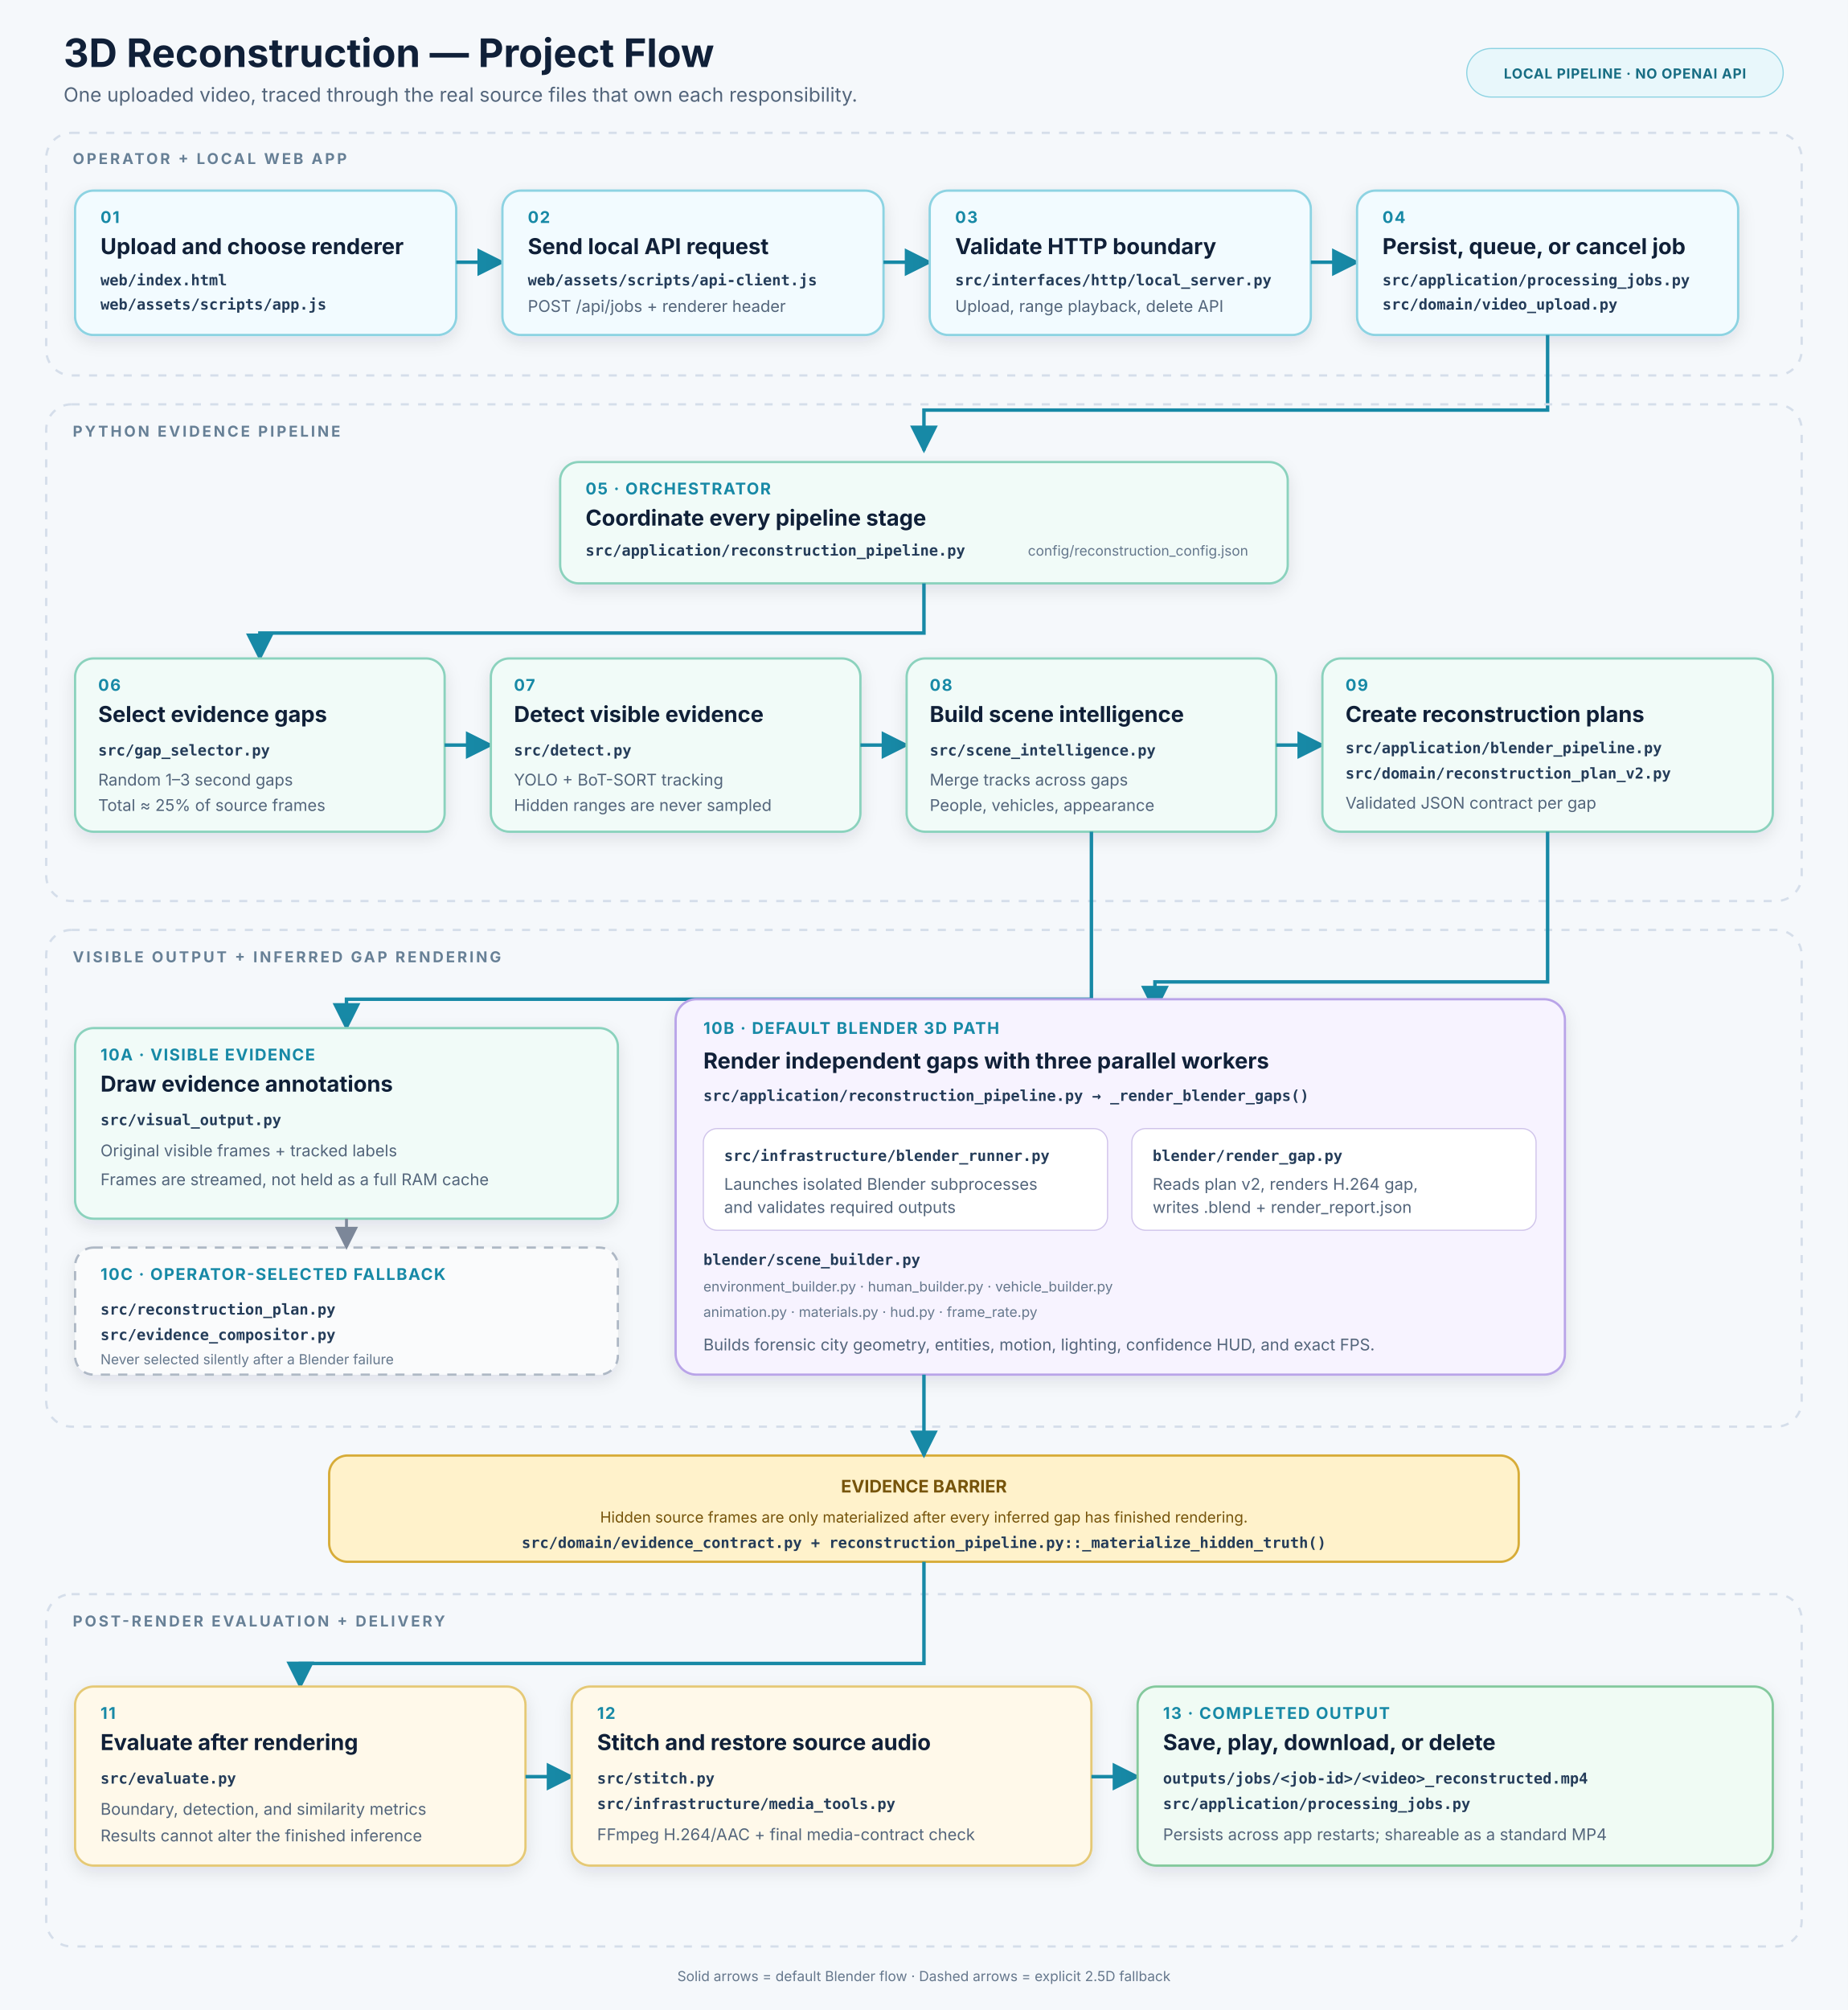
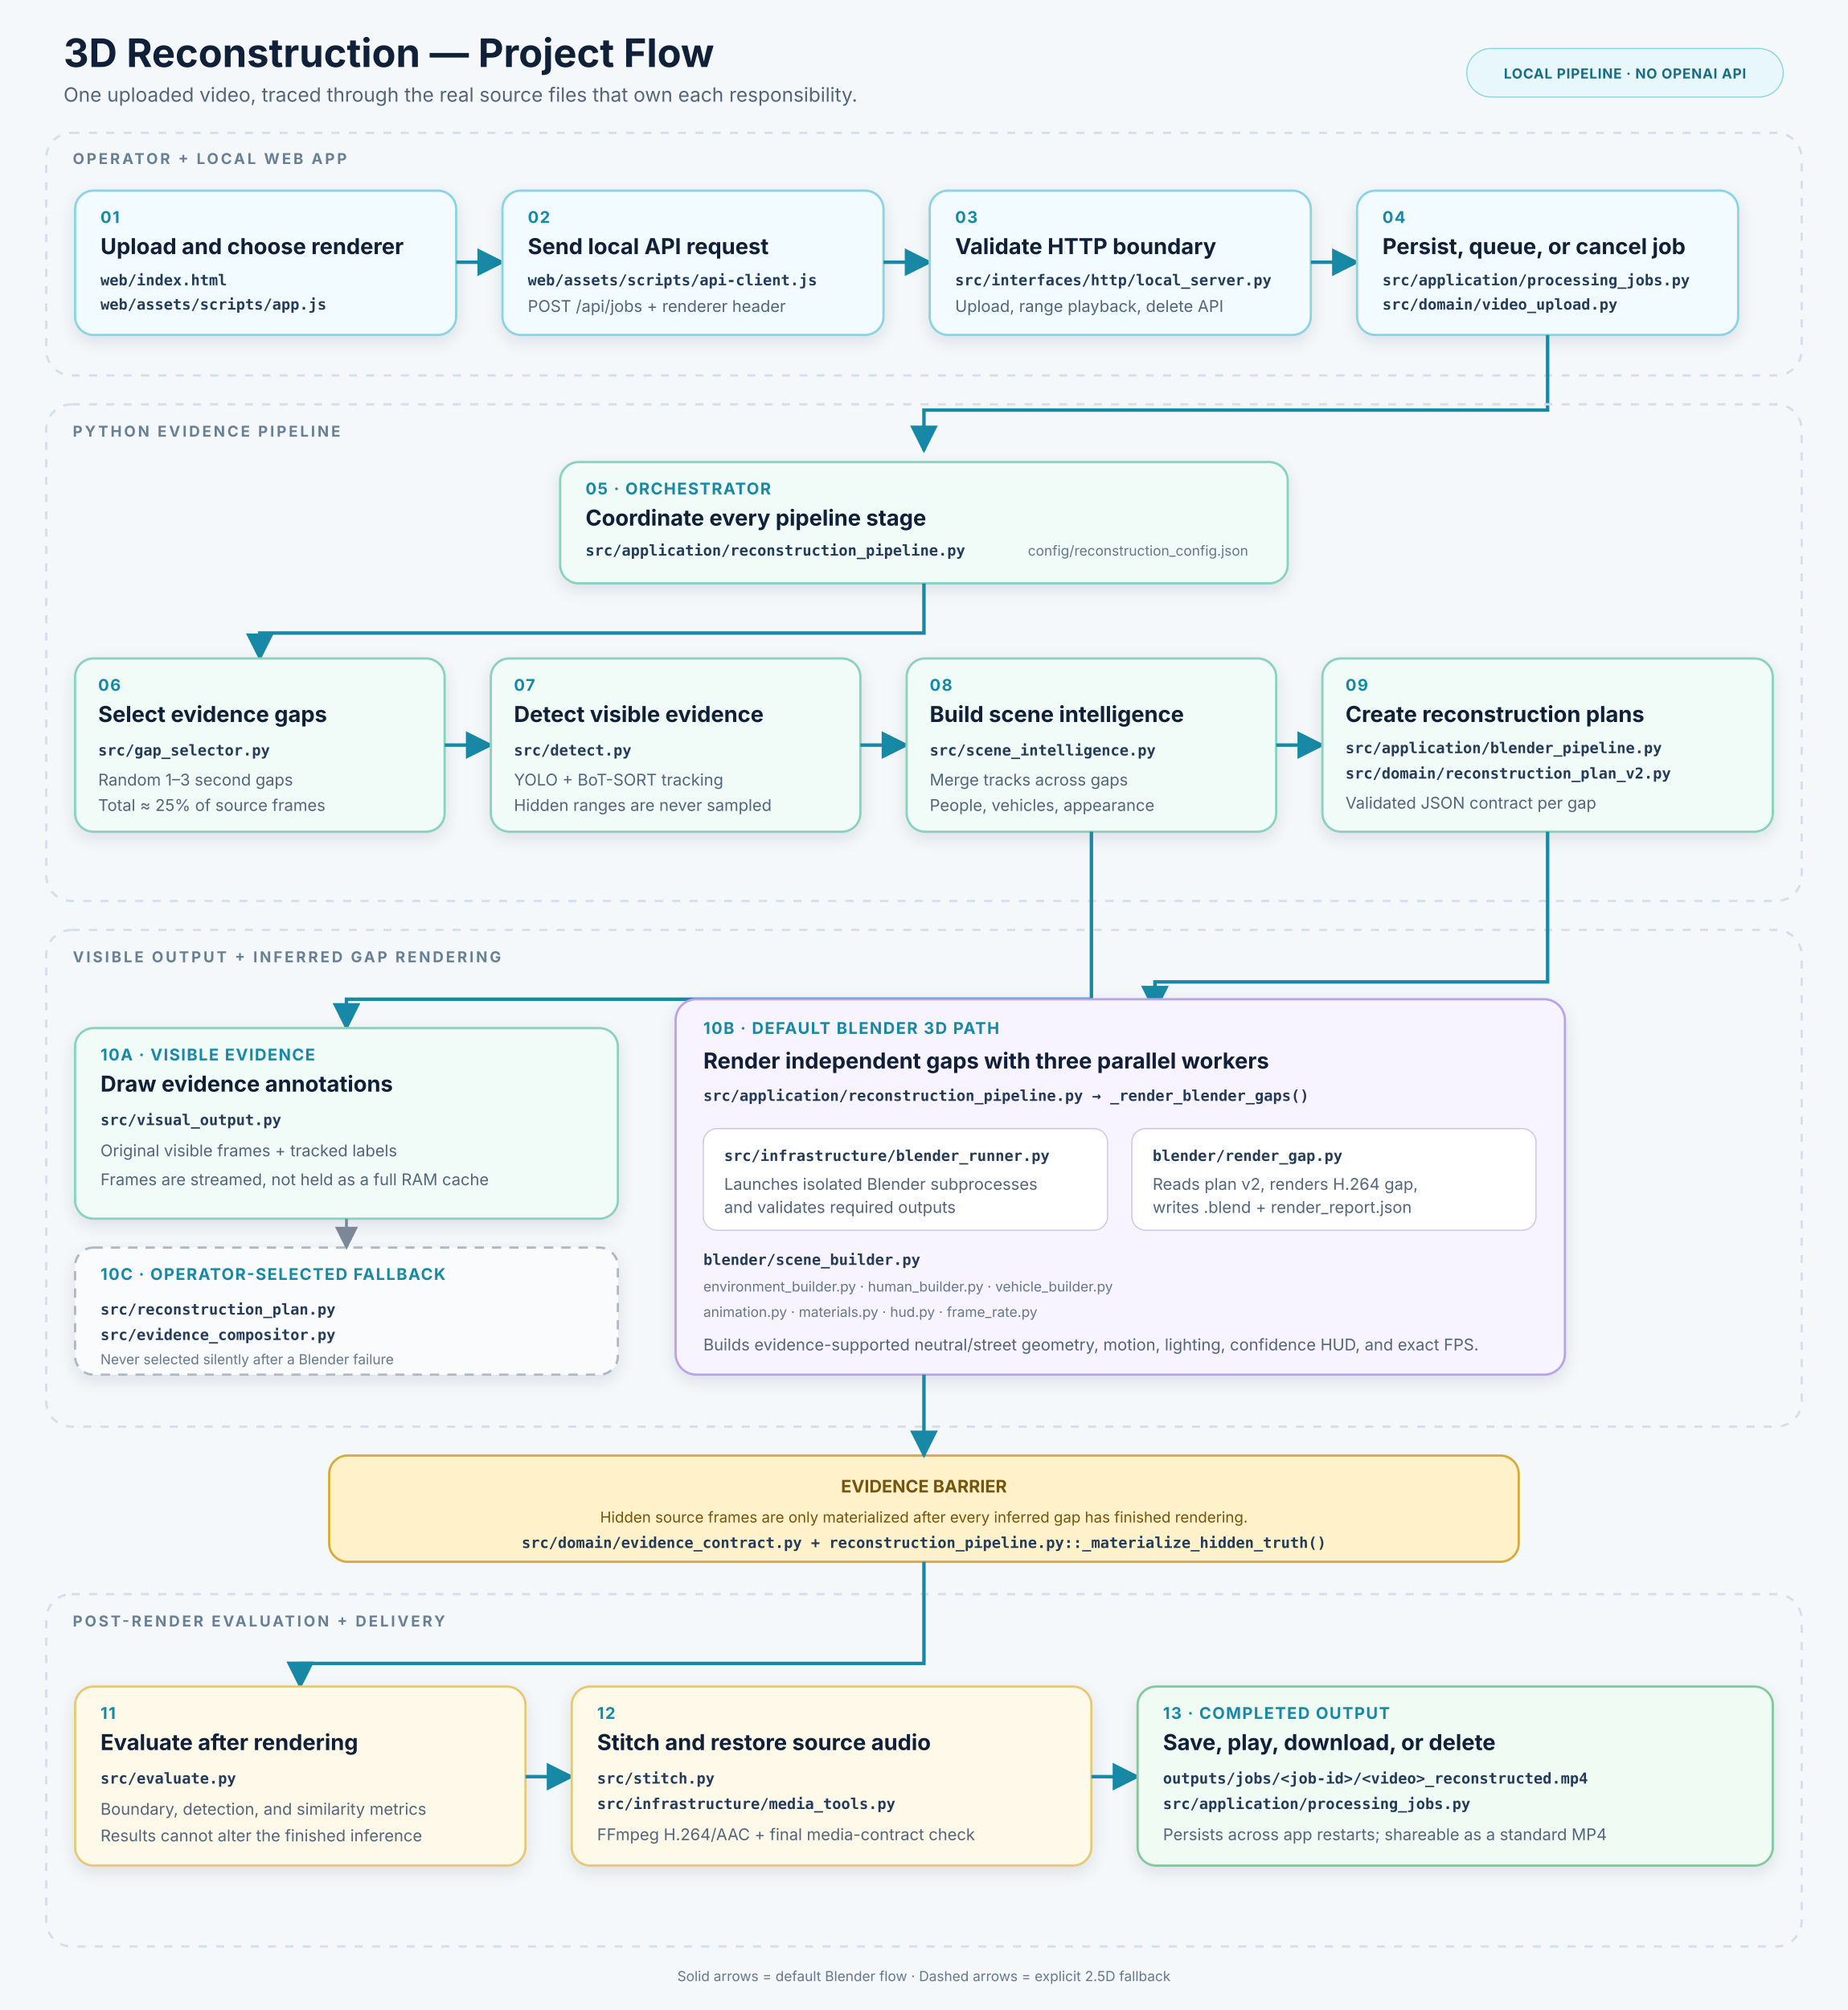
<svg xmlns="http://www.w3.org/2000/svg" viewBox="0 0 1600 1740" role="img" aria-labelledby="diagram-title diagram-description">
  <defs>
    <marker id="arrow" viewBox="0 0 10 10" refX="9" refY="5" markerWidth="8" markerHeight="8" orient="auto-start-reverse">
      <path d="M 0 0 L 10 5 L 0 10 z" fill="#1789a6" />
    </marker>
    <marker id="arrow-muted" viewBox="0 0 10 10" refX="9" refY="5" markerWidth="8" markerHeight="8" orient="auto-start-reverse">
      <path d="M 0 0 L 10 5 L 0 10 z" fill="#7c8799" />
    </marker>
    <filter id="shadow" x="-10%" y="-10%" width="120%" height="130%">
      <feDropShadow dx="0" dy="5" stdDeviation="7" flood-color="#0d2033" flood-opacity="0.10" />
    </filter>
    <style>
      .background { fill: #f5f8fb; }
      .title { fill: #102038; font: 700 34px Inter, Segoe UI, sans-serif; }
      .subtitle { fill: #53657b; font: 400 17px Inter, Segoe UI, sans-serif; }
      .lane { fill: none; stroke: #d5deea; stroke-width: 2; stroke-dasharray: 7 8; }
      .lane-label { fill: #678096; font: 700 13px Inter, Segoe UI, sans-serif; letter-spacing: 2px; }
      .node { fill: #ffffff; stroke: #cbd7e5; stroke-width: 2; filter: url(#shadow); }
      .node-ui { fill: #f2fbff; stroke: #8dd3e2; }
      .node-evidence { fill: #f1fbf8; stroke: #8bd2bd; }
      .node-blender { fill: #f7f3ff; stroke: #b9a4e8; }
      .node-post { fill: #fff9ea; stroke: #e5c976; }
      .node-output { fill: #f0fbf4; stroke: #84c99d; }
      .node-fallback { fill: #fafbfc; stroke: #aeb8c5; stroke-dasharray: 8 7; }
      .number { fill: #1789a6; font: 700 14px Inter, Segoe UI, sans-serif; letter-spacing: 1px; }
      .heading { fill: #102038; font: 700 19px Inter, Segoe UI, sans-serif; }
      .body { fill: #53657b; font: 400 14px Inter, Segoe UI, sans-serif; }
      .file { fill: #243c59; font: 600 13px Consolas, Cascadia Mono, monospace; }
      .small { fill: #65778c; font: 400 12px Inter, Segoe UI, sans-serif; }
      .chip { fill: #e8f7fb; stroke: #8dd3e2; stroke-width: 1; }
      .chip-text { fill: #176d83; font: 700 12px Inter, Segoe UI, sans-serif; letter-spacing: .5px; }
      .arrow { fill: none; stroke: #1789a6; stroke-width: 3; marker-end: url(#arrow); }
      .arrow-muted { fill: none; stroke: #7c8799; stroke-width: 2.5; stroke-dasharray: 8 7; marker-end: url(#arrow-muted); }
      .barrier { fill: #fff2cb; stroke: #d7ac38; stroke-width: 2; }
      .barrier-title { fill: #76540b; font: 700 15px Inter, Segoe UI, sans-serif; }
      .barrier-text { fill: #76540b; font: 400 13px Inter, Segoe UI, sans-serif; }
    </style>
  </defs>
  <rect class="background" width="1600" height="1740" />
  <text class="title" x="55" y="58">3D Reconstruction — Project Flow</text>
  <text class="subtitle" x="55" y="88">One uploaded video, traced through the real source files that own each responsibility.</text>
  <rect class="chip" x="1270" y="42" width="274" height="42" rx="21" />
  <text class="chip-text" x="1407" y="68" text-anchor="middle">LOCAL PIPELINE · NO OPENAI API</text>
  <rect class="lane" x="40" y="115" width="1520" height="210" rx="22" />
  <text class="lane-label" x="63" y="142">OPERATOR + LOCAL WEB APP</text>
  <g transform="translate(65 165)">
    <rect class="node node-ui" width="330" height="125" rx="16" />
    <text class="number" x="22" y="28">01</text>
    <text class="heading" x="22" y="55">Upload and choose renderer</text>
    <text class="file" x="22" y="82">web/index.html</text>
    <text class="file" x="22" y="103">web/assets/scripts/app.js</text>
  </g>
  <path class="arrow" d="M395 227 H435" />
  <g transform="translate(435 165)">
    <rect class="node node-ui" width="330" height="125" rx="16" />
    <text class="number" x="22" y="28">02</text>
    <text class="heading" x="22" y="55">Send local API request</text>
    <text class="file" x="22" y="82">web/assets/scripts/api-client.js</text>
    <text class="body" x="22" y="105">POST /api/jobs + renderer header</text>
  </g>
  <path class="arrow" d="M765 227 H805" />
  <g transform="translate(805 165)">
    <rect class="node node-ui" width="330" height="125" rx="16" />
    <text class="number" x="22" y="28">03</text>
    <text class="heading" x="22" y="55">Validate HTTP boundary</text>
    <text class="file" x="22" y="82">src/interfaces/http/local_server.py</text>
    <text class="body" x="22" y="105">Upload, range playback, delete API</text>
  </g>
  <path class="arrow" d="M1135 227 H1175" />
  <g transform="translate(1175 165)">
    <rect class="node node-ui" width="330" height="125" rx="16" />
    <text class="number" x="22" y="28">04</text>
    <text class="heading" x="22" y="55">Persist, queue, or cancel job</text>
    <text class="file" x="22" y="82">src/application/processing_jobs.py</text>
    <text class="file" x="22" y="103">src/domain/video_upload.py</text>
  </g>
  <path class="arrow" d="M1340 290 V355 H800 V390" />
  <rect class="lane" x="40" y="350" width="1520" height="430" rx="22" />
  <text class="lane-label" x="63" y="378">PYTHON EVIDENCE PIPELINE</text>
  <g transform="translate(485 400)">
    <rect class="node node-evidence" width="630" height="105" rx="16" />
    <text class="number" x="22" y="28">05 · ORCHESTRATOR</text>
    <text class="heading" x="22" y="55">Coordinate every pipeline stage</text>
    <text class="file" x="22" y="81">src/application/reconstruction_pipeline.py</text>
    <text class="small" x="405" y="81">config/reconstruction_config.json</text>
  </g>
  <path class="arrow" d="M800 505 V548 H225 V570" />
  <g transform="translate(65 570)">
    <rect class="node node-evidence" width="320" height="150" rx="16" />
    <text class="number" x="20" y="28">06</text>
    <text class="heading" x="20" y="55">Select evidence gaps</text>
    <text class="file" x="20" y="84">src/gap_selector.py</text>
    <text class="body" x="20" y="110">Random 1–3 second gaps</text>
    <text class="body" x="20" y="132">Total ≈ 25% of source frames</text>
  </g>
  <path class="arrow" d="M385 645 H425" />
  <g transform="translate(425 570)">
    <rect class="node node-evidence" width="320" height="150" rx="16" />
    <text class="number" x="20" y="28">07</text>
    <text class="heading" x="20" y="55">Detect visible evidence</text>
    <text class="file" x="20" y="84">src/detect.py</text>
    <text class="body" x="20" y="110">YOLO + BoT-SORT tracking</text>
    <text class="body" x="20" y="132">Hidden ranges are never sampled</text>
  </g>
  <path class="arrow" d="M745 645 H785" />
  <g transform="translate(785 570)">
    <rect class="node node-evidence" width="320" height="150" rx="16" />
    <text class="number" x="20" y="28">08</text>
    <text class="heading" x="20" y="55">Build scene intelligence</text>
    <text class="file" x="20" y="84">src/scene_intelligence.py</text>
    <text class="body" x="20" y="110">Merge tracks across gaps</text>
    <text class="body" x="20" y="132">People, vehicles, appearance</text>
  </g>
  <path class="arrow" d="M1105 645 H1145" />
  <g transform="translate(1145 570)">
    <rect class="node node-evidence" width="390" height="150" rx="16" />
    <text class="number" x="20" y="28">09</text>
    <text class="heading" x="20" y="55">Create reconstruction plans</text>
    <text class="file" x="20" y="82">src/application/blender_pipeline.py</text>
    <text class="file" x="20" y="104">src/domain/reconstruction_plan_v2.py</text>
    <text class="body" x="20" y="130">Validated JSON contract per gap</text>
  </g>
  <rect class="lane" x="40" y="805" width="1520" height="430" rx="22" />
  <text class="lane-label" x="63" y="833">VISIBLE OUTPUT + INFERRED GAP RENDERING</text>
  <path class="arrow" d="M945 720 V865 H300 V890" />
  <g transform="translate(65 890)">
    <rect class="node node-evidence" width="470" height="165" rx="16" />
    <text class="number" x="22" y="28">10A · VISIBLE EVIDENCE</text>
    <text class="heading" x="22" y="55">Draw evidence annotations</text>
    <text class="file" x="22" y="84">src/visual_output.py</text>
    <text class="body" x="22" y="111">Original visible frames + tracked labels</text>
    <text class="body" x="22" y="136">Frames are streamed, not held as a full RAM cache</text>
  </g>
  <path class="arrow" d="M1340 720 V850 H1000 V875" />
  <g transform="translate(585 865)">
    <rect class="node node-blender" width="770" height="325" rx="18" />
    <text class="number" x="24" y="30">10B · DEFAULT BLENDER 3D PATH</text>
    <text class="heading" x="24" y="60">Render independent gaps with three parallel workers</text>
    <text class="file" x="24" y="88">src/application/reconstruction_pipeline.py  →  _render_blender_gaps()</text>
    <rect x="24" y="112" width="350" height="88" rx="12" fill="#ffffff" stroke="#cfc3ea" />
    <text class="file" x="42" y="140">src/infrastructure/blender_runner.py</text>
    <text class="body" x="42" y="165">Launches isolated Blender subprocesses</text>
    <text class="body" x="42" y="185">and validates required outputs</text>
    <rect x="395" y="112" width="350" height="88" rx="12" fill="#ffffff" stroke="#cfc3ea" />
    <text class="file" x="413" y="140">blender/render_gap.py</text>
    <text class="body" x="413" y="165">Reads plan v2, renders H.264 gap,</text>
    <text class="body" x="413" y="185">writes .blend + render_report.json</text>
    <text class="file" x="24" y="230">blender/scene_builder.py</text>
    <text class="small" x="24" y="253">environment_builder.py · human_builder.py · vehicle_builder.py</text>
    <text class="small" x="24" y="275">animation.py · materials.py · hud.py · frame_rate.py</text>
-     <text class="body" x="24" y="304">Builds forensic city geometry, entities, motion, lighting, confidence HUD, and exact FPS.</text>
+     <text class="body" x="24" y="304">Builds evidence-supported neutral/street geometry, motion, lighting, confidence HUD, and exact FPS.</text>
  </g>
  <g transform="translate(65 1080)">
    <rect class="node node-fallback" width="470" height="110" rx="16" />
    <text class="number" x="22" y="28">10C · OPERATOR-SELECTED FALLBACK</text>
    <text class="file" x="22" y="58">src/reconstruction_plan.py</text>
    <text class="file" x="22" y="80">src/evidence_compositor.py</text>
    <text class="small" x="22" y="101">Never selected silently after a Blender failure</text>
  </g>
  <path class="arrow-muted" d="M300 1055 V1080" />
  <rect class="barrier" x="285" y="1260" width="1030" height="92" rx="16" />
  <text class="barrier-title" x="800" y="1292" text-anchor="middle">EVIDENCE BARRIER</text>
  <text class="barrier-text" x="800" y="1318" text-anchor="middle">Hidden source frames are only materialized after every inferred gap has finished rendering.</text>
  <text class="file" x="800" y="1340" text-anchor="middle">src/domain/evidence_contract.py + reconstruction_pipeline.py::_materialize_hidden_truth()</text>
  <path class="arrow" d="M800 1190 V1260" />
  <rect class="lane" x="40" y="1380" width="1520" height="305" rx="22" />
  <text class="lane-label" x="63" y="1408">POST-RENDER EVALUATION + DELIVERY</text>
  <path class="arrow" d="M800 1352 V1440 H260 V1460" />
  <g transform="translate(65 1460)">
    <rect class="node node-post" width="390" height="155" rx="16" />
    <text class="number" x="22" y="28">11</text>
    <text class="heading" x="22" y="55">Evaluate after rendering</text>
    <text class="file" x="22" y="84">src/evaluate.py</text>
    <text class="body" x="22" y="111">Boundary, detection, and similarity metrics</text>
    <text class="body" x="22" y="134">Results cannot alter the finished inference</text>
  </g>
  <path class="arrow" d="M455 1538 H495" />
  <g transform="translate(495 1460)">
    <rect class="node node-post" width="450" height="155" rx="16" />
    <text class="number" x="22" y="28">12</text>
    <text class="heading" x="22" y="55">Stitch and restore source audio</text>
    <text class="file" x="22" y="84">src/stitch.py</text>
    <text class="file" x="22" y="106">src/infrastructure/media_tools.py</text>
    <text class="body" x="22" y="133">FFmpeg H.264/AAC + final media-contract check</text>
  </g>
  <path class="arrow" d="M945 1538 H985" />
  <g transform="translate(985 1460)">
    <rect class="node node-output" width="550" height="155" rx="16" />
    <text class="number" x="22" y="28">13 · COMPLETED OUTPUT</text>
    <text class="heading" x="22" y="55">Save, play, download, or delete</text>
    <text class="file" x="22" y="84">outputs/jobs/&lt;job-id&gt;/&lt;video&gt;_reconstructed.mp4</text>
    <text class="file" x="22" y="106">src/application/processing_jobs.py</text>
    <text class="body" x="22" y="133">Persists across app restarts; shareable as a standard MP4</text>
  </g>
  <text class="small" x="800" y="1715" text-anchor="middle">Solid arrows = default Blender flow · Dashed arrows = explicit 2.5D fallback</text>
</svg>
